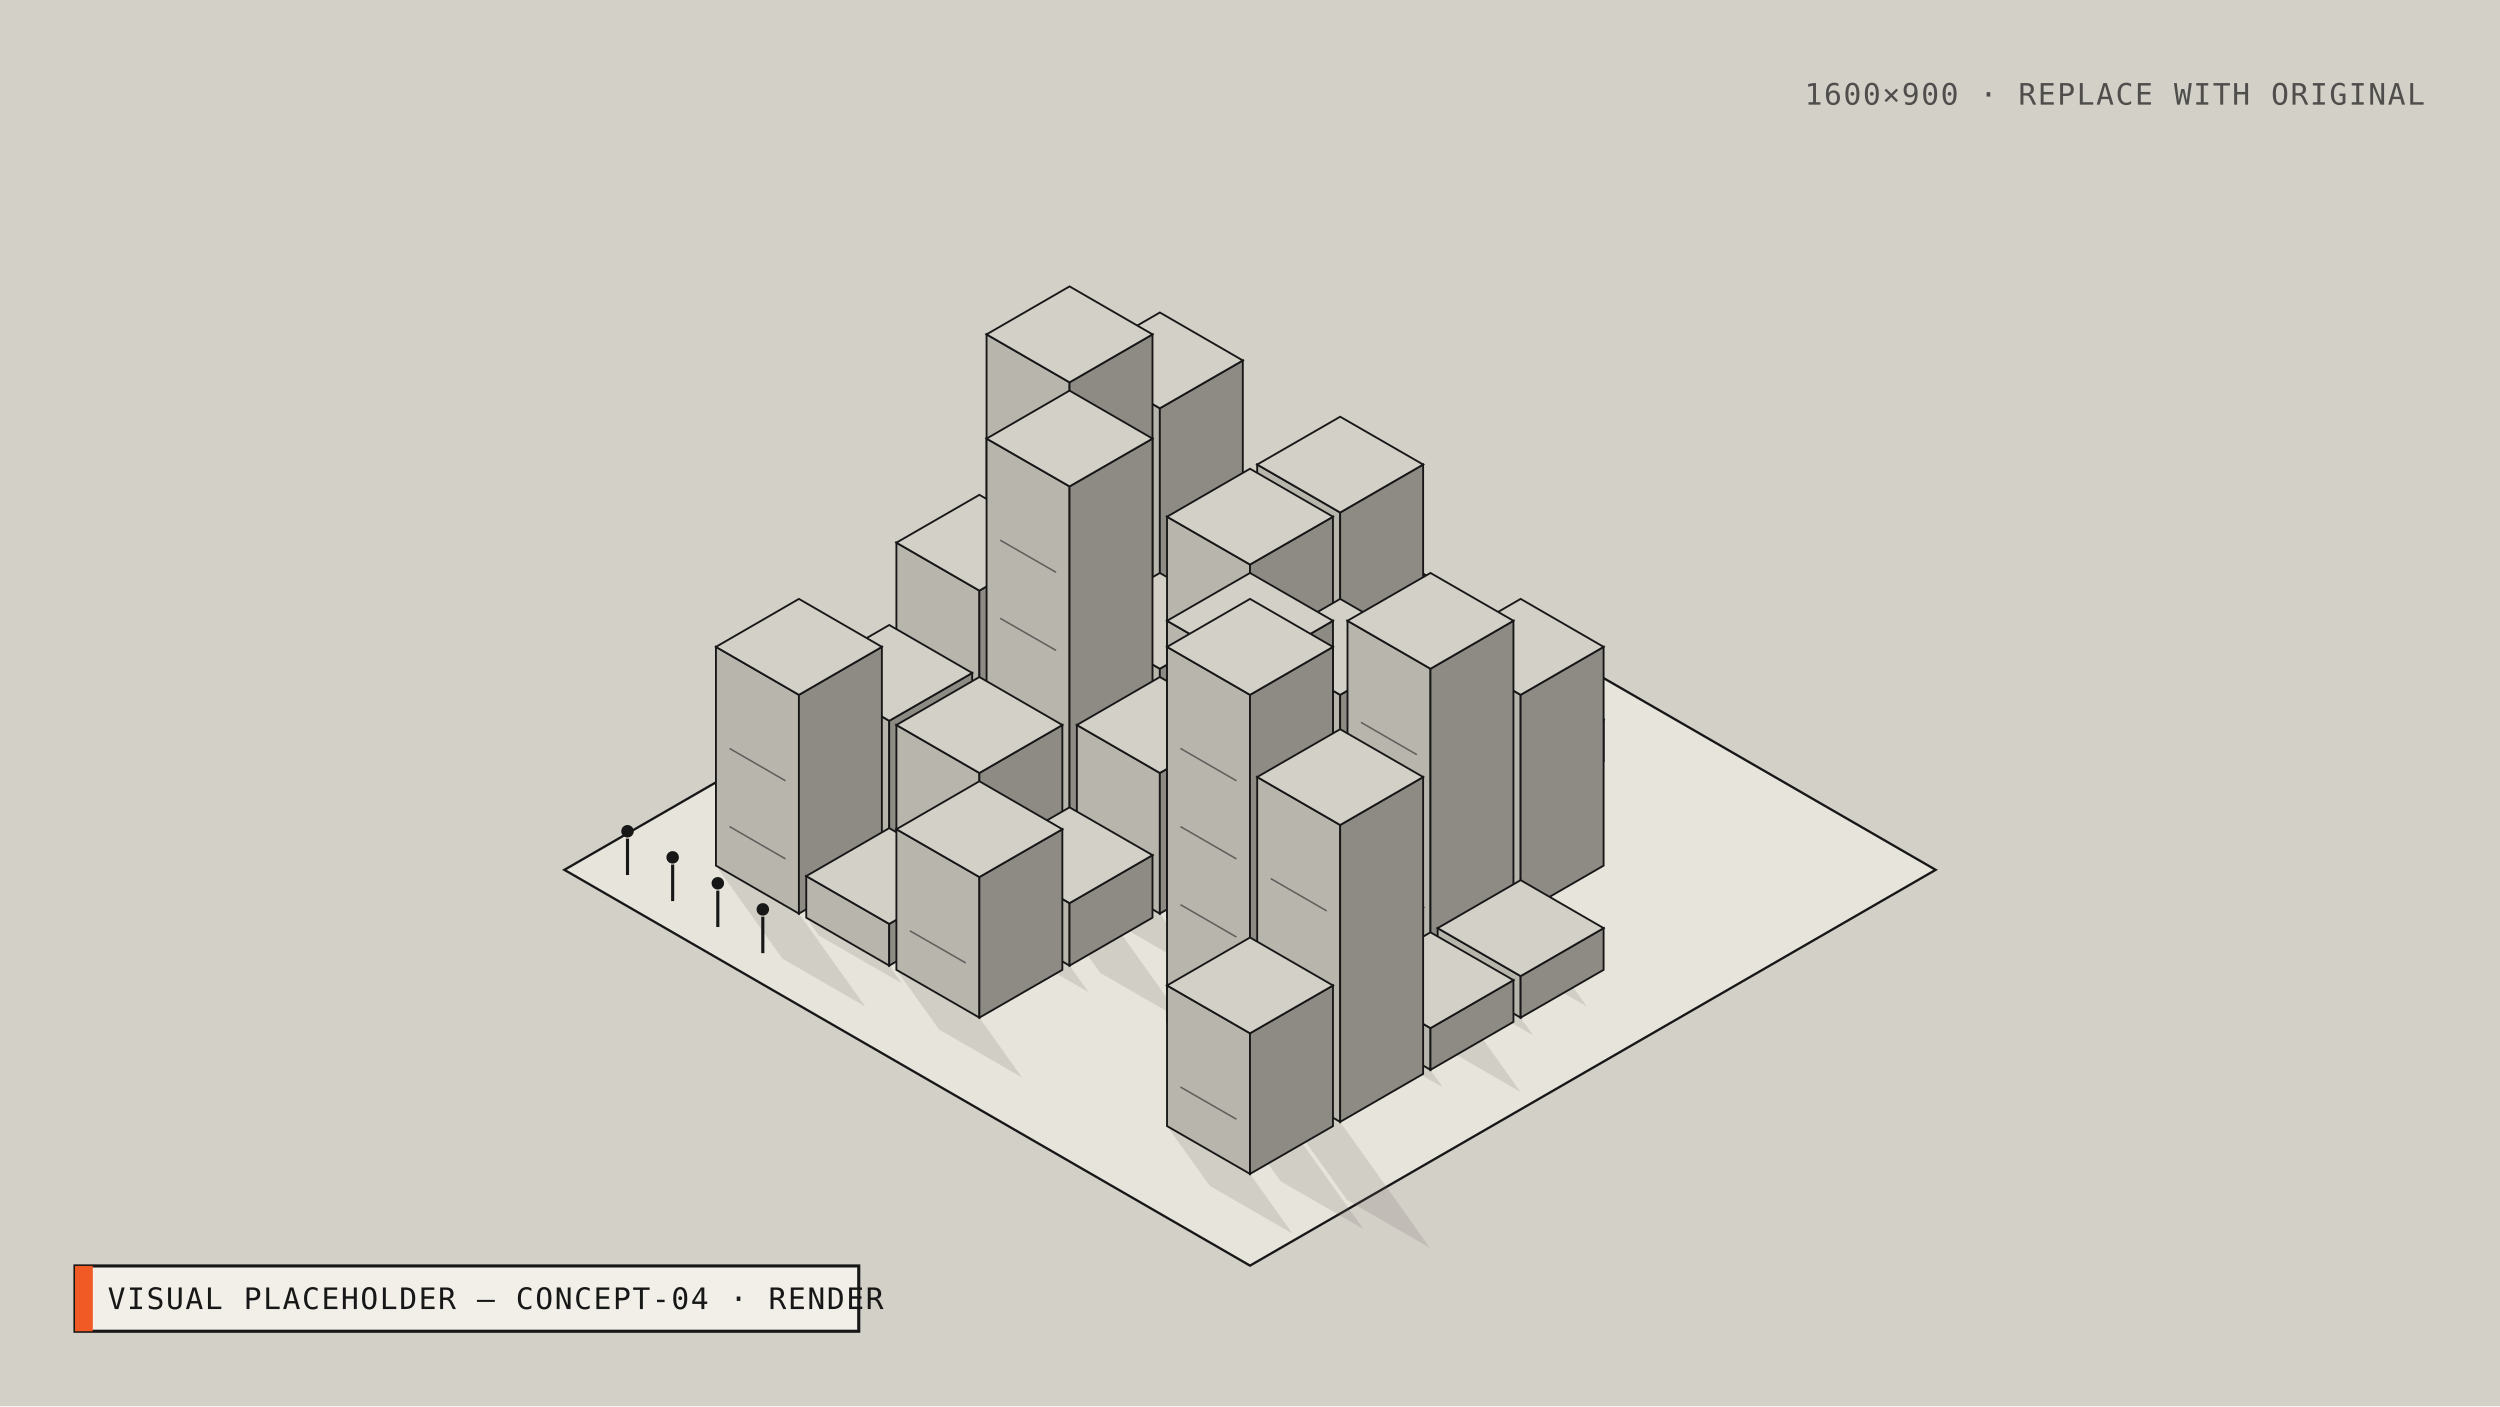
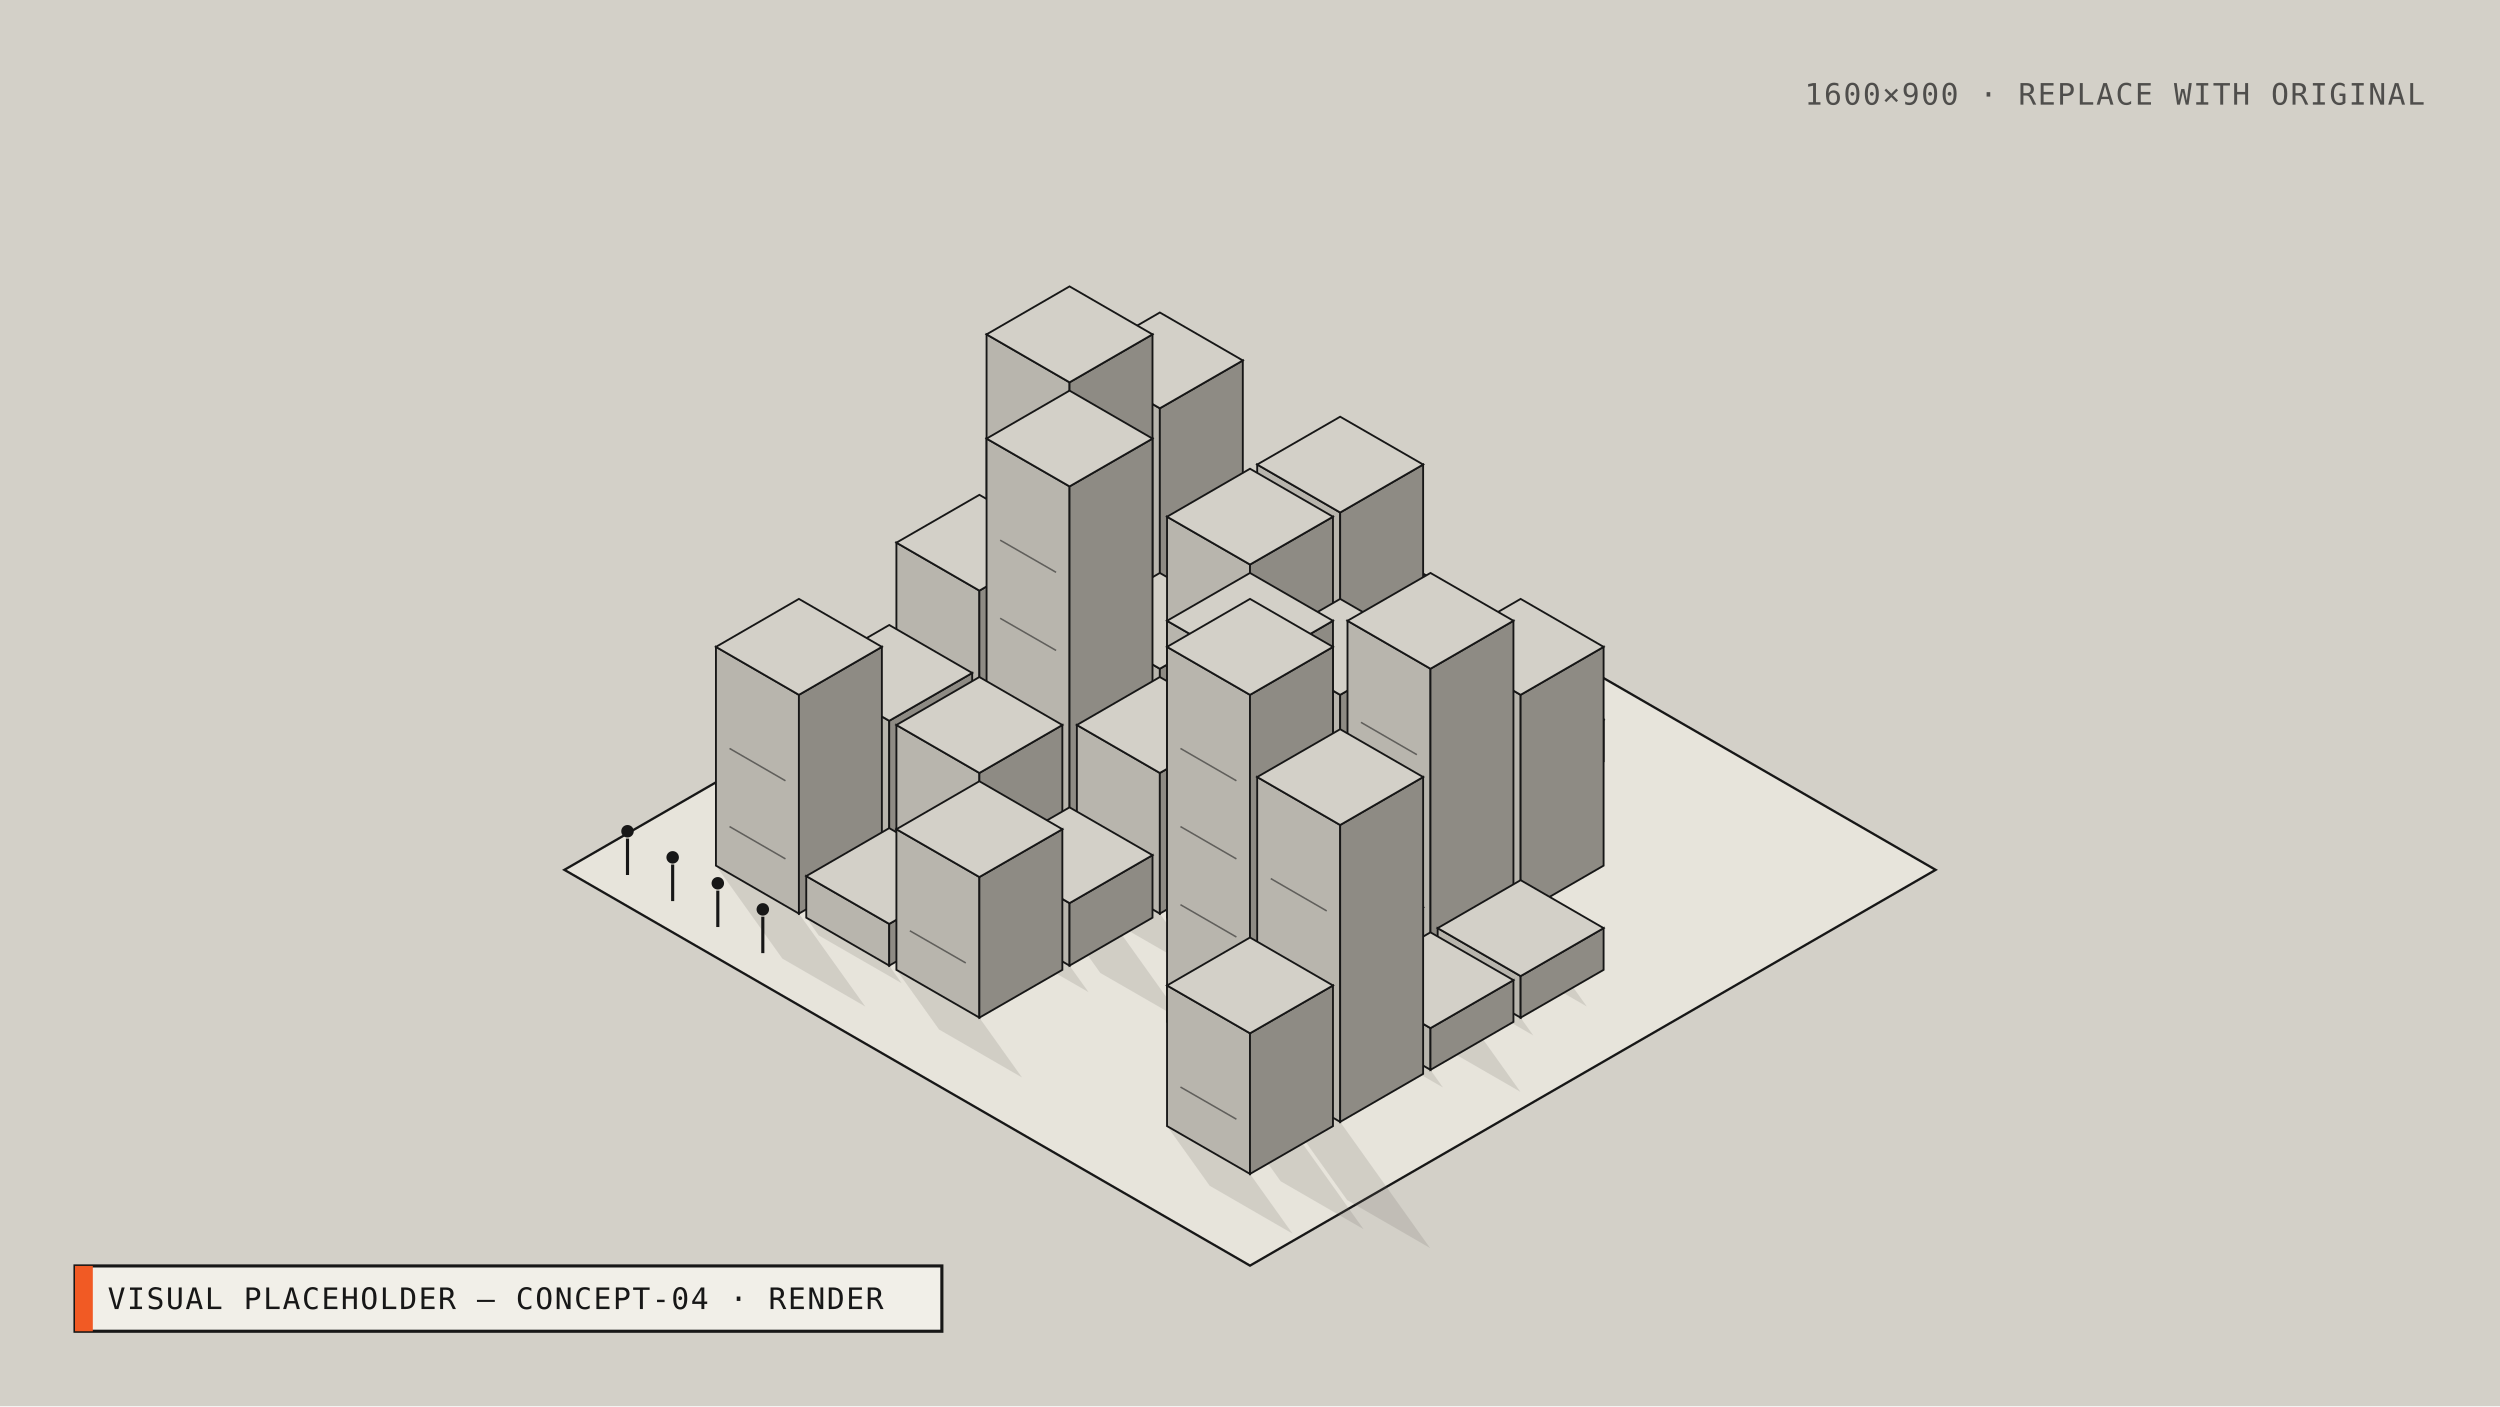
<svg xmlns="http://www.w3.org/2000/svg" viewBox="0 0 1600 900" width="1600" height="900">
  <rect width="1600" height="900" fill="#D3D0C8" />
  <polygon points="800,303.3 1238.8,556.7 800,810 361.2,556.7" fill="#E7E4DB" stroke="#171717" stroke-width="1.5" />
  <polygon points="689.2,420.7 742.3,451.3 799.9,532.1 746.7,501.4" fill="#6F6C66" opacity=".18" />
  <polygon points="689.2,420.7 742.3,451.3 742.3,261.3 689.2,230.7" fill="#B8B5AD" stroke="#171717" stroke-width="1.2" />
  <polygon points="795.4,420.7 742.3,451.3 742.3,261.3 795.4,230.7" fill="#8E8B84" stroke="#171717" stroke-width="1.2" />
  <polygon points="742.3,200 795.4,230.7 742.3,261.3 689.2,230.7" fill="#D3D0C8" stroke="#171717" stroke-width="1.2" />
  <line x1="697.8" y1="395.7" x2="733.6" y2="416.3" stroke="#171717" stroke-width="1" opacity=".55" />
  <line x1="697.8" y1="345.7" x2="733.6" y2="366.3" stroke="#171717" stroke-width="1" opacity=".55" />
  <line x1="697.8" y1="295.7" x2="733.6" y2="316.3" stroke="#171717" stroke-width="1" opacity=".55" />
  <polygon points="631.4,454 684.5,484.7 757.3,586.7 704.2,556" fill="#6F6C66" opacity=".18" />
  <polygon points="631.4,454 684.5,484.7 684.5,244.7 631.4,214" fill="#B8B5AD" stroke="#171717" stroke-width="1.2" />
  <polygon points="737.6,454 684.5,484.7 684.5,244.7 737.6,214" fill="#8E8B84" stroke="#171717" stroke-width="1.2" />
  <polygon points="684.5,183.3 737.6,214 684.5,244.7 631.4,214" fill="#D3D0C8" stroke="#171717" stroke-width="1.2" />
  <line x1="640.1" y1="429" x2="675.9" y2="449.7" stroke="#171717" stroke-width="1" opacity=".55" />
  <line x1="640.1" y1="379" x2="675.9" y2="399.7" stroke="#171717" stroke-width="1" opacity=".55" />
  <line x1="640.1" y1="329" x2="675.9" y2="349.7" stroke="#171717" stroke-width="1" opacity=".55" />
  <line x1="640.1" y1="279" x2="675.9" y2="299.7" stroke="#171717" stroke-width="1" opacity=".55" />
  <polygon points="573.7,487.3 626.8,518 669.2,577.5 616.1,546.8" fill="#6F6C66" opacity=".18" />
  <polygon points="573.7,487.3 626.8,518 626.8,378 573.7,347.3" fill="#B8B5AD" stroke="#171717" stroke-width="1.2" />
  <polygon points="679.9,487.3 626.8,518 626.8,378 679.9,347.3" fill="#8E8B84" stroke="#171717" stroke-width="1.2" />
  <polygon points="626.8,316.7 679.9,347.3 626.8,378 573.7,347.3" fill="#D3D0C8" stroke="#171717" stroke-width="1.2" />
  <line x1="582.3" y1="462.3" x2="618.1" y2="483" stroke="#171717" stroke-width="1" opacity=".55" />
  <line x1="582.3" y1="412.3" x2="618.1" y2="433" stroke="#171717" stroke-width="1" opacity=".55" />
  <polygon points="689.2,487.3 742.3,518 769.5,556.3 716.4,525.6" fill="#6F6C66" opacity=".18" />
  <polygon points="689.2,487.3 742.3,518 742.3,428 689.2,397.3" fill="#B8B5AD" stroke="#171717" stroke-width="1.2" />
  <polygon points="795.4,487.3 742.3,518 742.3,428 795.4,397.3" fill="#8E8B84" stroke="#171717" stroke-width="1.2" />
  <polygon points="742.3,366.7 795.4,397.3 742.3,428 689.2,397.3" fill="#D3D0C8" stroke="#171717" stroke-width="1.2" />
  <line x1="697.8" y1="462.3" x2="733.6" y2="483" stroke="#171717" stroke-width="1" opacity=".55" />
  <polygon points="804.6,487.3 857.7,518 915.3,598.8 862.2,568.1" fill="#6F6C66" opacity=".18" />
  <polygon points="804.6,487.3 857.7,518 857.7,328 804.6,297.3" fill="#B8B5AD" stroke="#171717" stroke-width="1.2" />
  <polygon points="910.8,487.3 857.7,518 857.7,328 910.8,297.3" fill="#8E8B84" stroke="#171717" stroke-width="1.2" />
  <polygon points="857.7,266.7 910.8,297.3 857.7,328 804.6,297.3" fill="#D3D0C8" stroke="#171717" stroke-width="1.2" />
  <line x1="813.3" y1="462.3" x2="849.1" y2="483" stroke="#171717" stroke-width="1" opacity=".55" />
  <line x1="813.3" y1="412.3" x2="849.1" y2="433" stroke="#171717" stroke-width="1" opacity=".55" />
  <line x1="813.3" y1="362.3" x2="849.1" y2="383" stroke="#171717" stroke-width="1" opacity=".55" />
  <polygon points="920.1,487.3 973.2,518 981.3,529.3 928.2,498.7" fill="#6F6C66" opacity=".18" />
  <polygon points="920.1,487.3 973.2,518 973.2,491.3 920.1,460.7" fill="#B8B5AD" stroke="#171717" stroke-width="1.2" />
  <polygon points="1026.3,487.3 973.2,518 973.2,491.3 1026.3,460.7" fill="#8E8B84" stroke="#171717" stroke-width="1.2" />
  <polygon points="973.2,430 1026.3,460.7 973.2,491.3 920.1,460.7" fill="#D3D0C8" stroke="#171717" stroke-width="1.2" />
  <polygon points="516,520.7 569.1,551.3 596.3,589.6 543.2,558.9" fill="#6F6C66" opacity=".18" />
  <polygon points="516,520.7 569.1,551.3 569.1,461.3 516,430.7" fill="#B8B5AD" stroke="#171717" stroke-width="1.2" />
  <polygon points="622.2,520.7 569.1,551.3 569.1,461.3 622.2,430.7" fill="#8E8B84" stroke="#171717" stroke-width="1.2" />
  <polygon points="569.1,400 622.2,430.7 569.1,461.3 516,430.7" fill="#D3D0C8" stroke="#171717" stroke-width="1.2" />
  <line x1="524.6" y1="495.7" x2="560.4" y2="516.3" stroke="#171717" stroke-width="1" opacity=".55" />
  <polygon points="631.4,520.7 684.5,551.3 757.3,653.3 704.2,622.7" fill="#6F6C66" opacity=".18" />
  <polygon points="631.4,520.7 684.5,551.3 684.5,311.3 631.4,280.7" fill="#B8B5AD" stroke="#171717" stroke-width="1.2" />
  <polygon points="737.6,520.7 684.5,551.3 684.5,311.3 737.6,280.7" fill="#8E8B84" stroke="#171717" stroke-width="1.2" />
  <polygon points="684.5,250 737.6,280.7 684.5,311.3 631.4,280.7" fill="#D3D0C8" stroke="#171717" stroke-width="1.2" />
  <line x1="640.1" y1="495.7" x2="675.9" y2="516.3" stroke="#171717" stroke-width="1" opacity=".55" />
  <line x1="640.1" y1="445.7" x2="675.9" y2="466.3" stroke="#171717" stroke-width="1" opacity=".55" />
  <line x1="640.1" y1="395.7" x2="675.9" y2="416.3" stroke="#171717" stroke-width="1" opacity=".55" />
  <line x1="640.1" y1="345.7" x2="675.9" y2="366.3" stroke="#171717" stroke-width="1" opacity=".55" />
  <polygon points="746.9,520.7 800,551.3 857.6,632.1 804.5,601.4" fill="#6F6C66" opacity=".18" />
  <polygon points="746.9,520.7 800,551.3 800,361.3 746.9,330.7" fill="#B8B5AD" stroke="#171717" stroke-width="1.2" />
  <polygon points="853.1,520.7 800,551.3 800,361.3 853.1,330.7" fill="#8E8B84" stroke="#171717" stroke-width="1.2" />
  <polygon points="800,300 853.1,330.7 800,361.3 746.9,330.7" fill="#D3D0C8" stroke="#171717" stroke-width="1.2" />
  <line x1="755.5" y1="495.7" x2="791.3" y2="516.3" stroke="#171717" stroke-width="1" opacity=".55" />
  <line x1="755.5" y1="445.7" x2="791.3" y2="466.3" stroke="#171717" stroke-width="1" opacity=".55" />
  <line x1="755.5" y1="395.7" x2="791.3" y2="416.3" stroke="#171717" stroke-width="1" opacity=".55" />
  <polygon points="458.2,554 511.3,584.7 553.8,644.2 500.7,613.5" fill="#6F6C66" opacity=".18" />
  <polygon points="458.2,554 511.3,584.7 511.3,444.7 458.2,414" fill="#B8B5AD" stroke="#171717" stroke-width="1.2" />
  <polygon points="564.4,554 511.3,584.7 511.3,444.7 564.4,414" fill="#8E8B84" stroke="#171717" stroke-width="1.2" />
  <polygon points="511.3,383.3 564.4,414 511.3,444.7 458.2,414" fill="#D3D0C8" stroke="#171717" stroke-width="1.2" />
  <line x1="466.9" y1="529" x2="502.7" y2="549.7" stroke="#171717" stroke-width="1" opacity=".55" />
  <line x1="466.9" y1="479" x2="502.7" y2="499.7" stroke="#171717" stroke-width="1" opacity=".55" />
  <polygon points="573.7,554 626.8,584.7 654.1,622.9 601,592.3" fill="#6F6C66" opacity=".18" />
  <polygon points="573.7,554 626.8,584.7 626.8,494.7 573.7,464" fill="#B8B5AD" stroke="#171717" stroke-width="1.2" />
  <polygon points="679.9,554 626.8,584.7 626.8,494.7 679.9,464" fill="#8E8B84" stroke="#171717" stroke-width="1.2" />
  <polygon points="626.8,433.3 679.9,464 626.8,494.7 573.7,464" fill="#D3D0C8" stroke="#171717" stroke-width="1.2" />
  <line x1="582.3" y1="529" x2="618.1" y2="549.7" stroke="#171717" stroke-width="1" opacity=".55" />
  <polygon points="689.2,554 742.3,584.7 769.5,622.9 716.4,592.3" fill="#6F6C66" opacity=".18" />
  <polygon points="689.2,554 742.3,584.7 742.3,494.7 689.2,464" fill="#B8B5AD" stroke="#171717" stroke-width="1.2" />
  <polygon points="795.4,554 742.3,584.7 742.3,494.7 795.4,464" fill="#8E8B84" stroke="#171717" stroke-width="1.2" />
  <polygon points="742.3,433.3 795.4,464 742.3,494.7 689.2,464" fill="#D3D0C8" stroke="#171717" stroke-width="1.2" />
  <line x1="697.8" y1="529" x2="733.6" y2="549.7" stroke="#171717" stroke-width="1" opacity=".55" />
  <polygon points="804.6,554 857.7,584.7 900.2,644.2 847.1,613.5" fill="#6F6C66" opacity=".18" />
  <polygon points="804.6,554 857.7,584.7 857.7,444.7 804.6,414" fill="#B8B5AD" stroke="#171717" stroke-width="1.2" />
  <polygon points="910.8,554 857.7,584.7 857.7,444.7 910.8,414" fill="#8E8B84" stroke="#171717" stroke-width="1.2" />
  <polygon points="857.7,383.3 910.8,414 857.7,444.7 804.6,414" fill="#D3D0C8" stroke="#171717" stroke-width="1.2" />
  <line x1="813.3" y1="529" x2="849.1" y2="549.7" stroke="#171717" stroke-width="1" opacity=".55" />
  <line x1="813.3" y1="479" x2="849.1" y2="499.7" stroke="#171717" stroke-width="1" opacity=".55" />
  <polygon points="920.1,554 973.2,584.7 1015.6,644.2 962.5,613.5" fill="#6F6C66" opacity=".18" />
  <polygon points="920.1,554 973.2,584.7 973.2,444.7 920.1,414" fill="#B8B5AD" stroke="#171717" stroke-width="1.2" />
  <polygon points="1026.3,554 973.2,584.7 973.2,444.7 1026.3,414" fill="#8E8B84" stroke="#171717" stroke-width="1.2" />
  <polygon points="973.2,383.3 1026.3,414 973.2,444.7 920.1,414" fill="#D3D0C8" stroke="#171717" stroke-width="1.2" />
  <line x1="928.7" y1="529" x2="964.5" y2="549.7" stroke="#171717" stroke-width="1" opacity=".55" />
  <line x1="928.7" y1="479" x2="964.5" y2="499.7" stroke="#171717" stroke-width="1" opacity=".55" />
  <polygon points="516,587.3 569.1,618 577.1,629.3 524,598.7" fill="#6F6C66" opacity=".18" />
  <polygon points="516,587.3 569.1,618 569.1,591.3 516,560.7" fill="#B8B5AD" stroke="#171717" stroke-width="1.2" />
  <polygon points="622.2,587.3 569.1,618 569.1,591.3 622.2,560.7" fill="#8E8B84" stroke="#171717" stroke-width="1.2" />
  <polygon points="569.1,530 622.2,560.7 569.1,591.3 516,560.7" fill="#D3D0C8" stroke="#171717" stroke-width="1.2" />
  <polygon points="631.4,587.3 684.5,618 696.7,635 643.5,604.3" fill="#6F6C66" opacity=".18" />
  <polygon points="631.4,587.3 684.5,618 684.5,578 631.4,547.3" fill="#B8B5AD" stroke="#171717" stroke-width="1.2" />
  <polygon points="737.6,587.3 684.5,618 684.5,578 737.6,547.3" fill="#8E8B84" stroke="#171717" stroke-width="1.2" />
  <polygon points="684.5,516.7 737.6,547.3 684.5,578 631.4,547.3" fill="#D3D0C8" stroke="#171717" stroke-width="1.2" />
  <polygon points="746.9,587.3 800,618 857.6,698.8 804.5,668.1" fill="#6F6C66" opacity=".18" />
  <polygon points="746.9,587.3 800,618 800,428 746.9,397.3" fill="#B8B5AD" stroke="#171717" stroke-width="1.2" />
  <polygon points="853.1,587.3 800,618 800,428 853.1,397.3" fill="#8E8B84" stroke="#171717" stroke-width="1.2" />
  <polygon points="800,366.7 853.1,397.3 800,428 746.9,397.3" fill="#D3D0C8" stroke="#171717" stroke-width="1.2" />
  <line x1="755.5" y1="562.3" x2="791.3" y2="583" stroke="#171717" stroke-width="1" opacity=".55" />
  <line x1="755.5" y1="512.3" x2="791.3" y2="533" stroke="#171717" stroke-width="1" opacity=".55" />
  <line x1="755.5" y1="462.3" x2="791.3" y2="483" stroke="#171717" stroke-width="1" opacity=".55" />
  <polygon points="862.4,587.3 915.5,618 973.1,698.8 919.9,668.1" fill="#6F6C66" opacity=".18" />
  <polygon points="862.4,587.3 915.5,618 915.5,428 862.4,397.3" fill="#B8B5AD" stroke="#171717" stroke-width="1.2" />
  <polygon points="968.6,587.3 915.5,618 915.5,428 968.6,397.3" fill="#8E8B84" stroke="#171717" stroke-width="1.2" />
  <polygon points="915.5,366.7 968.6,397.3 915.5,428 862.4,397.3" fill="#D3D0C8" stroke="#171717" stroke-width="1.2" />
  <line x1="871" y1="562.3" x2="906.8" y2="583" stroke="#171717" stroke-width="1" opacity=".55" />
  <line x1="871" y1="512.3" x2="906.8" y2="533" stroke="#171717" stroke-width="1" opacity=".55" />
  <line x1="871" y1="462.3" x2="906.8" y2="483" stroke="#171717" stroke-width="1" opacity=".55" />
  <polygon points="573.7,620.7 626.8,651.3 654.1,689.6 601,658.9" fill="#6F6C66" opacity=".18" />
  <polygon points="573.7,620.7 626.8,651.3 626.8,561.3 573.7,530.7" fill="#B8B5AD" stroke="#171717" stroke-width="1.2" />
  <polygon points="679.9,620.7 626.8,651.3 626.8,561.3 679.9,530.7" fill="#8E8B84" stroke="#171717" stroke-width="1.2" />
  <polygon points="626.8,500 679.9,530.7 626.8,561.3 573.7,530.7" fill="#D3D0C8" stroke="#171717" stroke-width="1.2" />
  <line x1="582.3" y1="595.7" x2="618.1" y2="616.3" stroke="#171717" stroke-width="1" opacity=".55" />
  <polygon points="804.6,620.7 857.7,651.3 869.9,668.3 816.7,637.7" fill="#6F6C66" opacity=".18" />
  <polygon points="804.6,620.7 857.7,651.3 857.7,611.3 804.6,580.7" fill="#B8B5AD" stroke="#171717" stroke-width="1.2" />
  <polygon points="910.8,620.7 857.7,651.3 857.7,611.3 910.8,580.7" fill="#8E8B84" stroke="#171717" stroke-width="1.2" />
  <polygon points="857.7,550 910.8,580.7 857.7,611.3 804.6,580.7" fill="#D3D0C8" stroke="#171717" stroke-width="1.2" />
  <polygon points="920.1,620.7 973.2,651.3 981.3,662.7 928.2,632" fill="#6F6C66" opacity=".18" />
  <polygon points="920.1,620.7 973.2,651.3 973.2,624.7 920.1,594" fill="#B8B5AD" stroke="#171717" stroke-width="1.2" />
  <polygon points="1026.3,620.7 973.2,651.3 973.2,624.7 1026.3,594" fill="#8E8B84" stroke="#171717" stroke-width="1.2" />
  <polygon points="973.2,563.3 1026.3,594 973.2,624.7 920.1,594" fill="#D3D0C8" stroke="#171717" stroke-width="1.2" />
  <polygon points="746.9,654 800,684.7 872.7,786.7 819.6,756" fill="#6F6C66" opacity=".18" />
  <polygon points="746.9,654 800,684.7 800,444.7 746.9,414" fill="#B8B5AD" stroke="#171717" stroke-width="1.2" />
  <polygon points="853.1,654 800,684.7 800,444.7 853.1,414" fill="#8E8B84" stroke="#171717" stroke-width="1.2" />
  <polygon points="800,383.3 853.1,414 800,444.7 746.9,414" fill="#D3D0C8" stroke="#171717" stroke-width="1.2" />
  <line x1="755.5" y1="629" x2="791.3" y2="649.7" stroke="#171717" stroke-width="1" opacity=".55" />
  <line x1="755.5" y1="579" x2="791.3" y2="599.7" stroke="#171717" stroke-width="1" opacity=".55" />
  <line x1="755.5" y1="529" x2="791.3" y2="549.7" stroke="#171717" stroke-width="1" opacity=".55" />
  <line x1="755.5" y1="479" x2="791.3" y2="499.7" stroke="#171717" stroke-width="1" opacity=".55" />
  <polygon points="862.4,654 915.5,684.7 923.5,696 870.4,665.3" fill="#6F6C66" opacity=".18" />
  <polygon points="862.4,654 915.5,684.7 915.5,658 862.4,627.3" fill="#B8B5AD" stroke="#171717" stroke-width="1.2" />
  <polygon points="968.6,654 915.5,684.7 915.5,658 968.6,627.3" fill="#8E8B84" stroke="#171717" stroke-width="1.2" />
  <polygon points="915.5,596.7 968.6,627.3 915.5,658 862.4,627.3" fill="#D3D0C8" stroke="#171717" stroke-width="1.2" />
  <polygon points="804.6,687.3 857.7,718 915.3,798.8 862.2,768.1" fill="#6F6C66" opacity=".18" />
  <polygon points="804.6,687.3 857.7,718 857.7,528 804.6,497.3" fill="#B8B5AD" stroke="#171717" stroke-width="1.2" />
  <polygon points="910.8,687.3 857.7,718 857.7,528 910.8,497.3" fill="#8E8B84" stroke="#171717" stroke-width="1.2" />
  <polygon points="857.7,466.7 910.8,497.3 857.7,528 804.6,497.3" fill="#D3D0C8" stroke="#171717" stroke-width="1.2" />
  <line x1="813.3" y1="662.3" x2="849.1" y2="683" stroke="#171717" stroke-width="1" opacity=".55" />
  <line x1="813.3" y1="612.3" x2="849.1" y2="633" stroke="#171717" stroke-width="1" opacity=".55" />
  <line x1="813.3" y1="562.3" x2="849.1" y2="583" stroke="#171717" stroke-width="1" opacity=".55" />
  <polygon points="746.9,720.7 800,751.3 827.3,789.6 774.2,758.9" fill="#6F6C66" opacity=".18" />
  <polygon points="746.9,720.7 800,751.3 800,661.3 746.9,630.7" fill="#B8B5AD" stroke="#171717" stroke-width="1.2" />
  <polygon points="853.1,720.7 800,751.3 800,661.3 853.1,630.7" fill="#8E8B84" stroke="#171717" stroke-width="1.2" />
  <polygon points="800,600 853.1,630.7 800,661.3 746.9,630.7" fill="#D3D0C8" stroke="#171717" stroke-width="1.2" />
  <line x1="755.5" y1="695.7" x2="791.3" y2="716.3" stroke="#171717" stroke-width="1" opacity=".55" />
  <line x1="401.6" y1="560" x2="401.6" y2="536.7" stroke="#171717" stroke-width="2" />
  <circle cx="401.6" cy="532" r="4" fill="#171717" />
  <line x1="430.5" y1="576.7" x2="430.5" y2="553.3" stroke="#171717" stroke-width="2" />
  <circle cx="430.5" cy="548.7" r="4" fill="#171717" />
  <line x1="459.4" y1="593.3" x2="459.4" y2="570" stroke="#171717" stroke-width="2" />
  <circle cx="459.4" cy="565.3" r="4" fill="#171717" />
  <line x1="488.2" y1="610" x2="488.2" y2="586.7" stroke="#171717" stroke-width="2" />
  <circle cx="488.2" cy="582" r="4" fill="#171717" />
  <g font-family="'IBM Plex Mono', ui-monospace, monospace" font-size="19" letter-spacing="1">
-     <rect x="48" y="810.2" width="501.6" height="41.8" fill="#F1EFE8" stroke="#171717" stroke-width="2" />
+     <rect x="48" y="810.2" width="554.8" height="41.8" fill="#F1EFE8" stroke="#171717" stroke-width="2" />
    <rect x="48" y="810.2" width="11.4" height="41.8" fill="#F15A24" />
    <text x="68.9" y="837.8" fill="#171717">VISUAL PLACEHOLDER — CONCEPT-04 · RENDER</text>
    <text x="1552" y="67" fill="#171717" text-anchor="end" opacity=".7">1600×900 · REPLACE WITH ORIGINAL</text>
  </g>
</svg>
